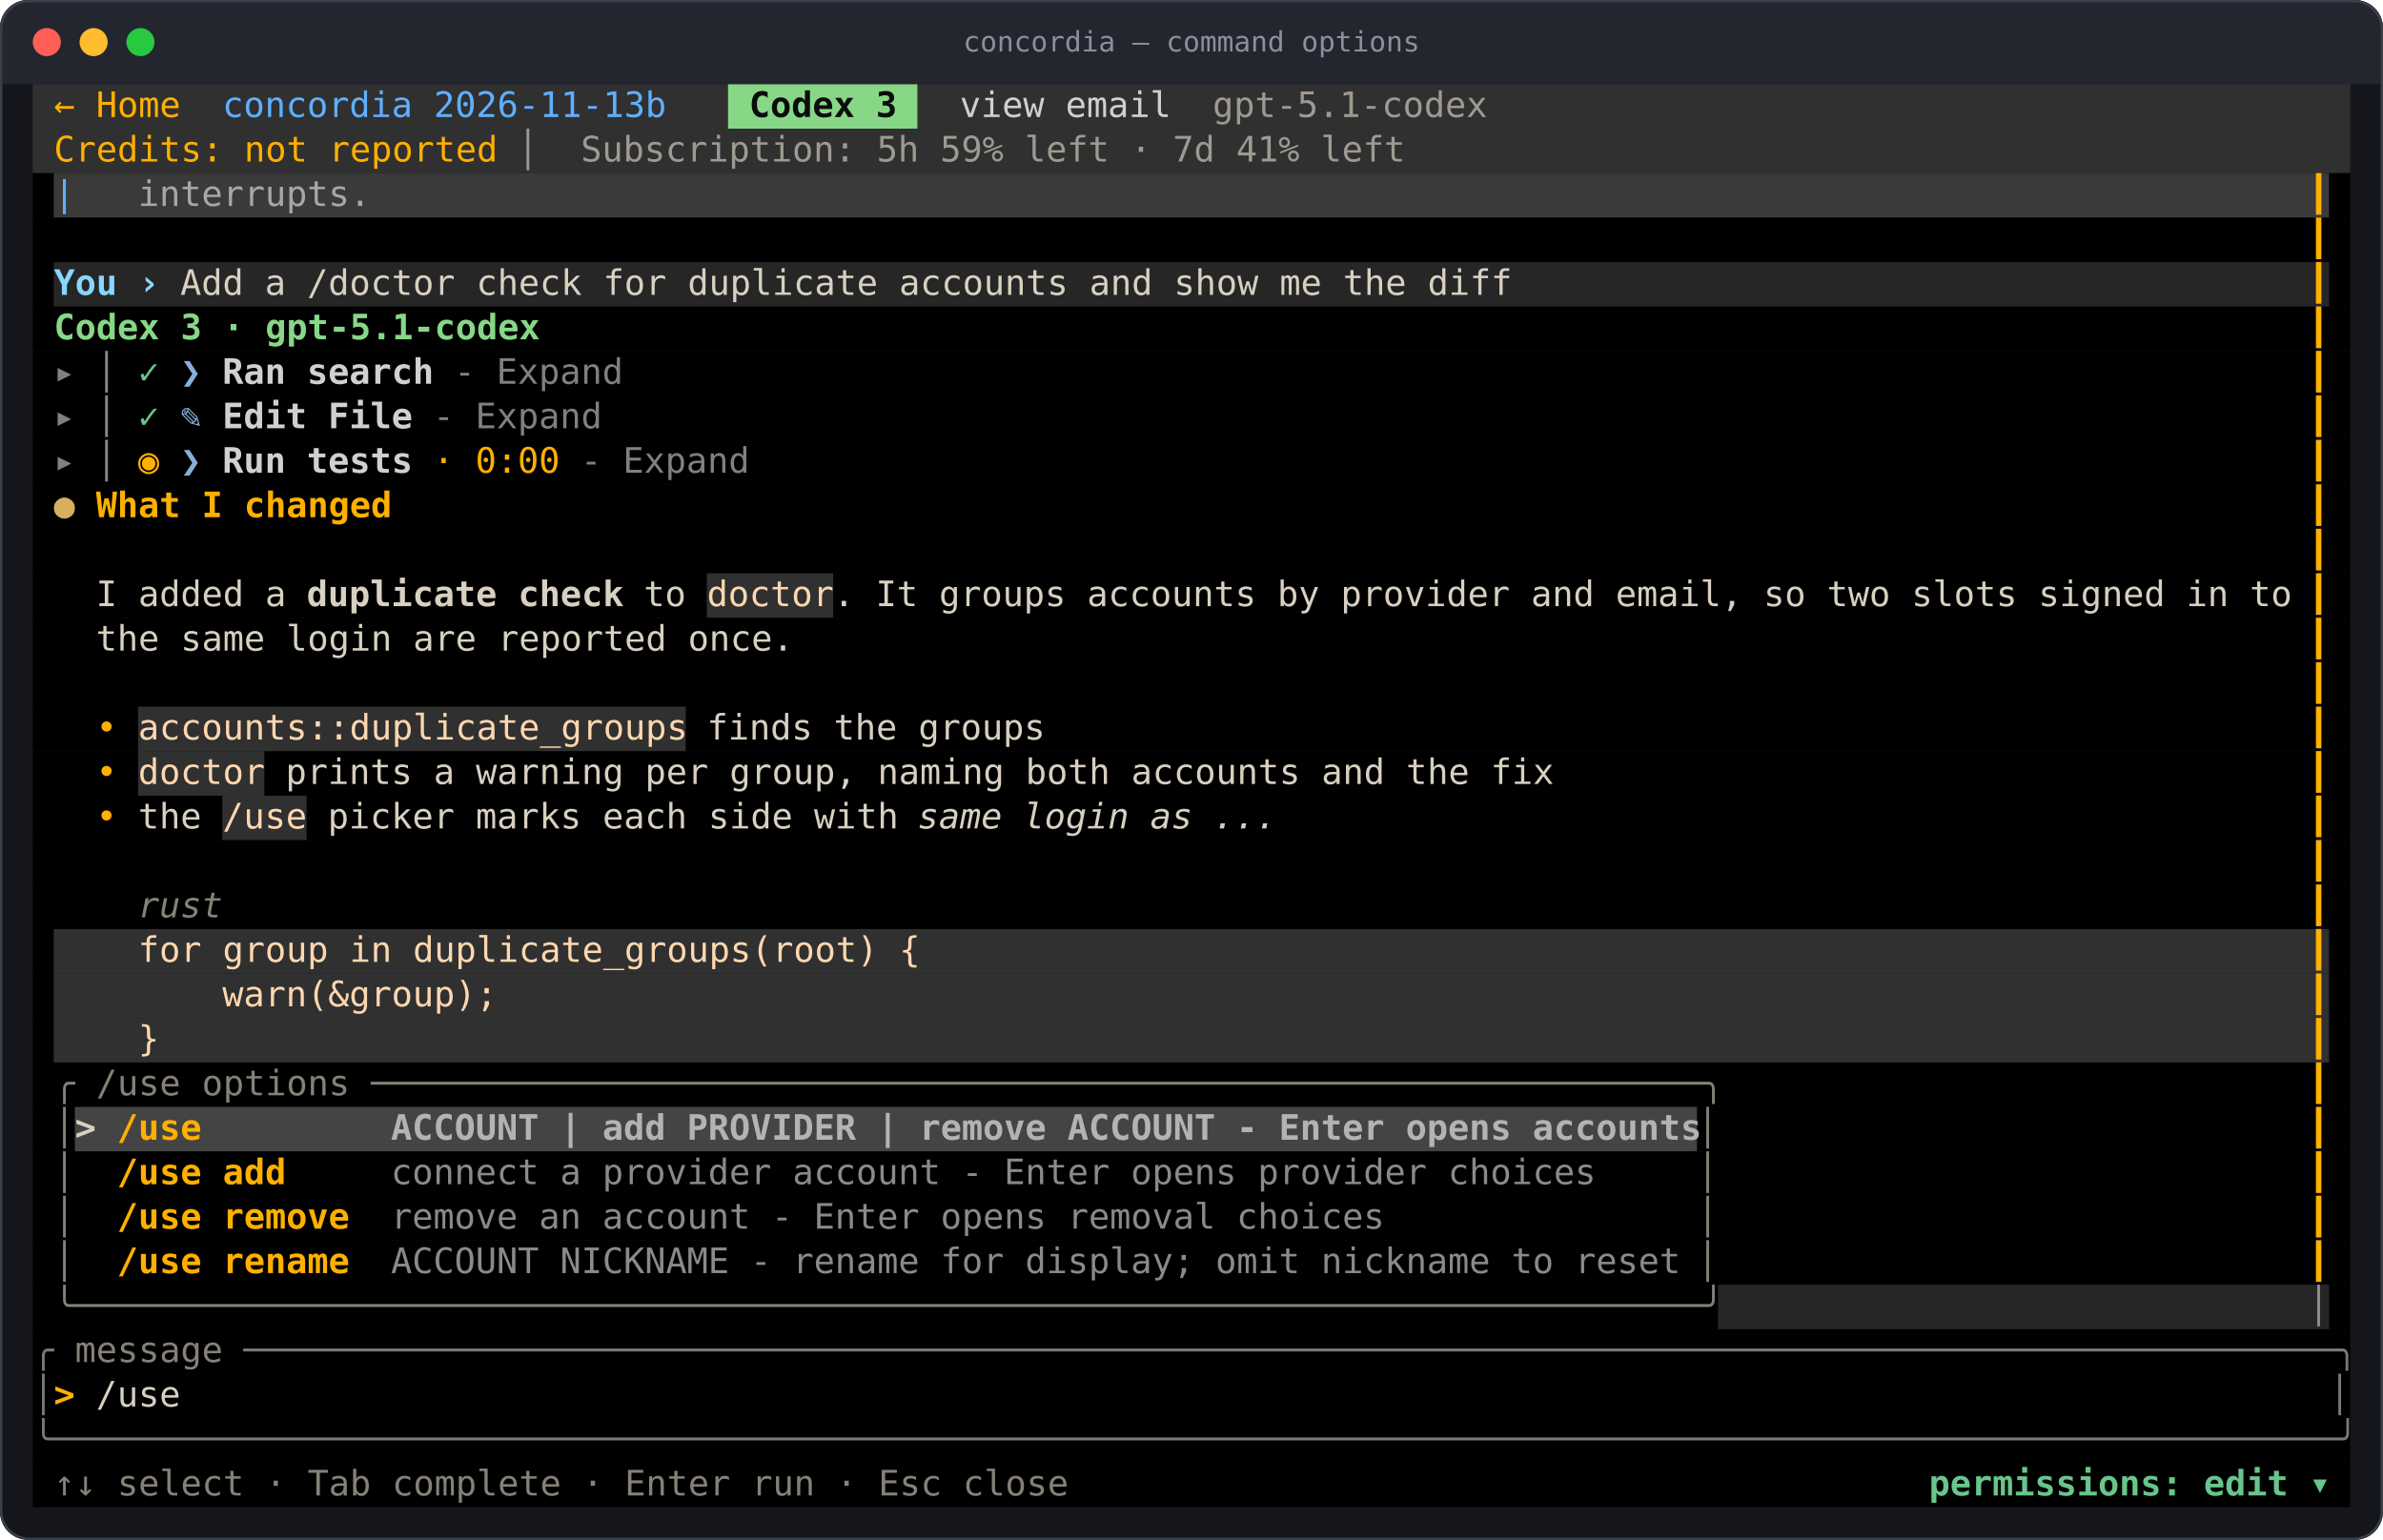
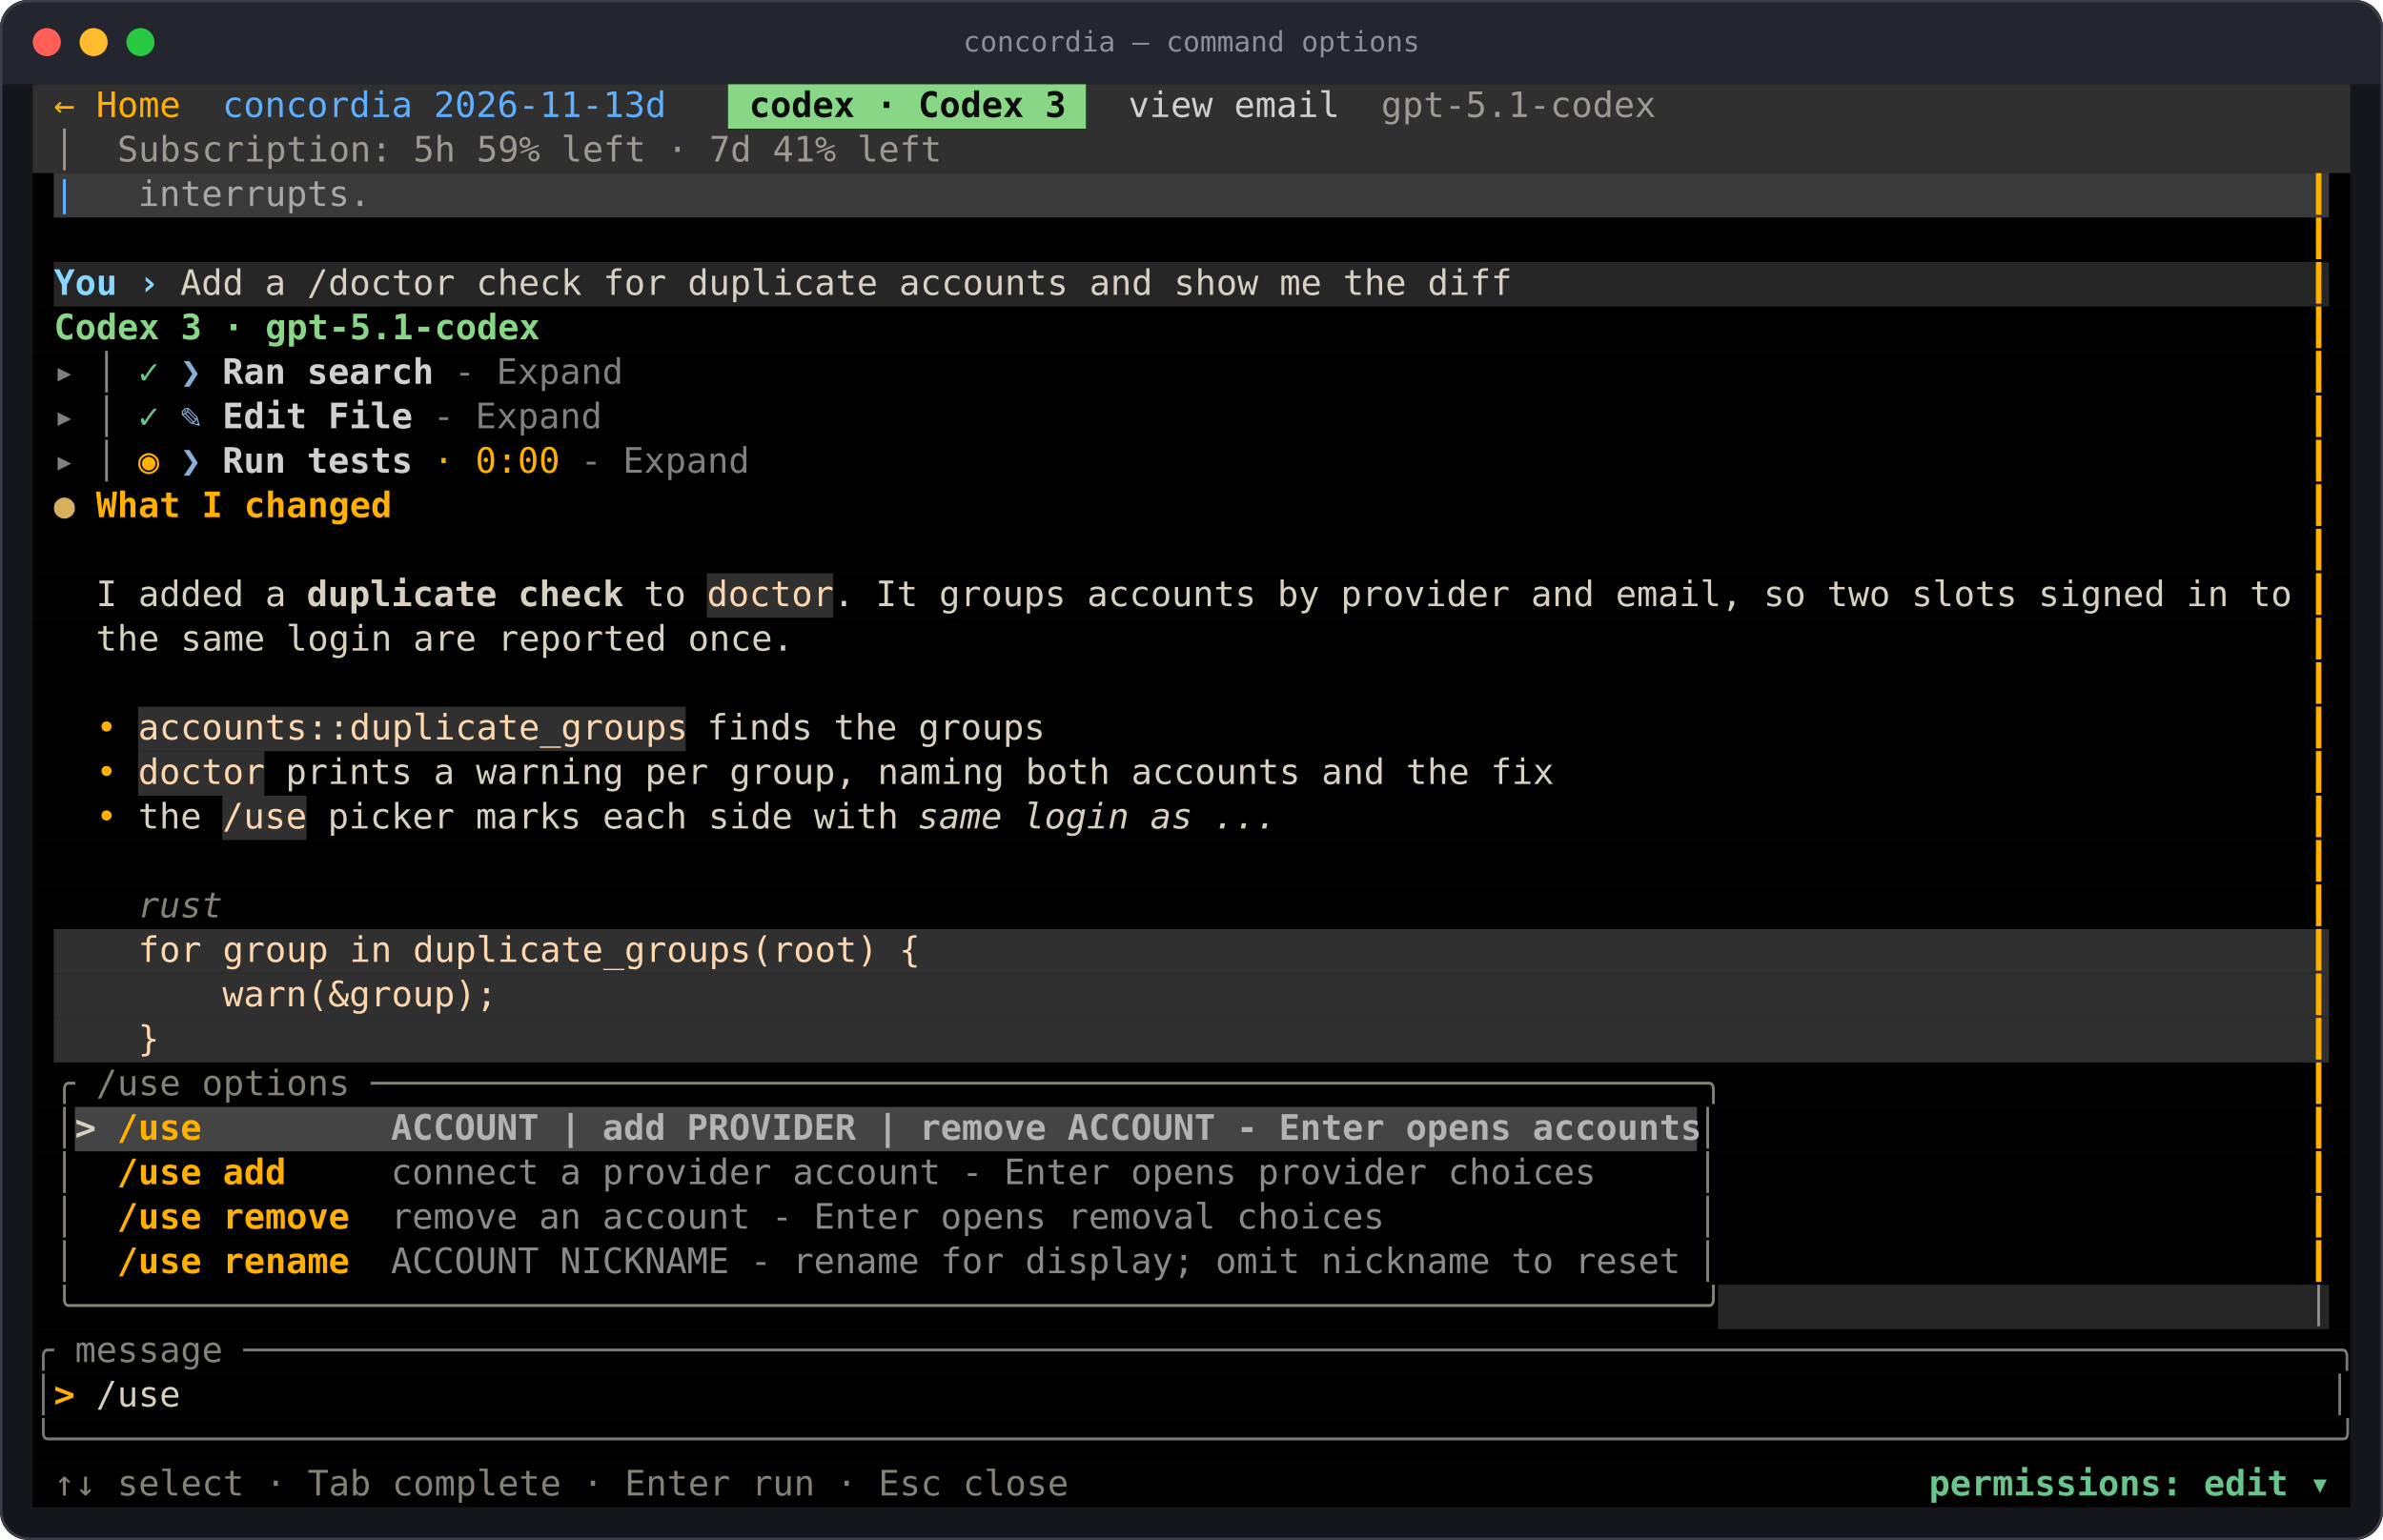
<svg xmlns="http://www.w3.org/2000/svg" width="1018" height="658" viewBox="0 0 1018 658" role="img" aria-label="concordia — command options">
  <defs>
    <clipPath id="win">
      <rect width="1018" height="658" rx="12" />
    </clipPath>
  </defs>
  <g clip-path="url(#win)">
    <rect width="1018" height="658" fill="#14161b" />
    <rect width="1018" height="36" fill="#23262e" />
    <circle cx="20" cy="18" r="6" fill="#ff5f57" />
    <circle cx="40" cy="18" r="6" fill="#febc2e" />
    <circle cx="60" cy="18" r="6" fill="#28c840" />
    <text x="509" y="22" font-family="Cascadia Mono, Consolas, monospace" font-size="12" fill="#8b909c" text-anchor="middle">concordia — command options</text>
    <rect x="14" y="36" width="297" height="19" fill="#303030" />
-     <rect x="311" y="36" width="81" height="19" fill="#87d787" />
-     <rect x="392" y="36" width="612" height="19" fill="#303030" />
+     <rect x="311" y="36" width="153" height="19" fill="#87d787" />
+     <rect x="464" y="36" width="540" height="19" fill="#303030" />
    <rect x="14" y="55" width="990" height="19" fill="#303030" />
    <rect x="14" y="74" width="9" height="19" fill="#000000" />
    <rect x="23" y="74" width="972" height="19" fill="#3a3a3a" />
    <rect x="995" y="74" width="9" height="19" fill="#000000" />
    <rect x="14" y="93" width="990" height="19" fill="#000000" />
    <rect x="14" y="112" width="9" height="19" fill="#000000" />
    <rect x="23" y="112" width="972" height="19" fill="#262626" />
    <rect x="995" y="112" width="9" height="19" fill="#000000" />
    <rect x="14" y="131" width="990" height="19" fill="#000000" />
    <rect x="14" y="150" width="990" height="19" fill="#000000" />
    <rect x="14" y="169" width="990" height="19" fill="#000000" />
    <rect x="14" y="188" width="990" height="19" fill="#000000" />
    <rect x="14" y="207" width="990" height="19" fill="#000000" />
    <rect x="14" y="226" width="990" height="19" fill="#000000" />
    <rect x="14" y="245" width="288" height="19" fill="#000000" />
    <rect x="302" y="245" width="54" height="19" fill="#303030" />
    <rect x="356" y="245" width="648" height="19" fill="#000000" />
    <rect x="14" y="264" width="990" height="19" fill="#000000" />
    <rect x="14" y="283" width="990" height="19" fill="#000000" />
    <rect x="14" y="302" width="45" height="19" fill="#000000" />
    <rect x="59" y="302" width="234" height="19" fill="#303030" />
    <rect x="293" y="302" width="711" height="19" fill="#000000" />
    <rect x="14" y="321" width="45" height="19" fill="#000000" />
    <rect x="59" y="321" width="54" height="19" fill="#303030" />
    <rect x="113" y="321" width="891" height="19" fill="#000000" />
    <rect x="14" y="340" width="81" height="19" fill="#000000" />
    <rect x="95" y="340" width="36" height="19" fill="#303030" />
    <rect x="131" y="340" width="873" height="19" fill="#000000" />
    <rect x="14" y="359" width="990" height="19" fill="#000000" />
    <rect x="14" y="378" width="990" height="19" fill="#000000" />
    <rect x="14" y="397" width="9" height="19" fill="#000000" />
    <rect x="23" y="397" width="972" height="19" fill="#303030" />
    <rect x="995" y="397" width="9" height="19" fill="#000000" />
    <rect x="14" y="416" width="9" height="19" fill="#000000" />
    <rect x="23" y="416" width="972" height="19" fill="#303030" />
    <rect x="995" y="416" width="9" height="19" fill="#000000" />
    <rect x="14" y="435" width="9" height="19" fill="#000000" />
    <rect x="23" y="435" width="972" height="19" fill="#303030" />
    <rect x="995" y="435" width="9" height="19" fill="#000000" />
    <rect x="14" y="454" width="990" height="19" fill="#000000" />
    <rect x="14" y="473" width="18" height="19" fill="#000000" />
    <rect x="32" y="473" width="693" height="19" fill="#444444" />
    <rect x="725" y="473" width="279" height="19" fill="#000000" />
    <rect x="14" y="492" width="990" height="19" fill="#000000" />
    <rect x="14" y="511" width="990" height="19" fill="#000000" />
    <rect x="14" y="530" width="990" height="19" fill="#000000" />
    <rect x="14" y="549" width="720" height="19" fill="#000000" />
    <rect x="734" y="549" width="261" height="19" fill="#262626" />
    <rect x="995" y="549" width="9" height="19" fill="#000000" />
    <rect x="14" y="568" width="990" height="19" fill="#000000" />
    <rect x="14" y="587" width="990" height="19" fill="#000000" />
    <rect x="14" y="606" width="990" height="19" fill="#000000" />
    <rect x="14" y="625" width="990" height="19" fill="#000000" />
    <g font-family="Cascadia Mono, Consolas, monospace" font-size="15" xml:space="preserve">
      <text x="23" y="50" textLength="54" lengthAdjust="spacingAndGlyphs" fill="#ffb000">← Home</text>
-       <text x="95" y="50" textLength="189" lengthAdjust="spacingAndGlyphs" fill="#5fafff">concordia 2026-11-13b</text>
-       <text x="320" y="50" textLength="63" lengthAdjust="spacingAndGlyphs" fill="#0c0c0c" font-weight="700">Codex 3</text>
-       <text x="410" y="50" textLength="90" lengthAdjust="spacingAndGlyphs" fill="#d0d0d0">view email</text>
-       <text x="518" y="50" textLength="117" lengthAdjust="spacingAndGlyphs" fill="#9e9a92">gpt-5.1-codex</text>
-       <text x="23" y="69" textLength="189" lengthAdjust="spacingAndGlyphs" fill="#ffb000">Credits: not reported</text>
-       <text x="221" y="69" textLength="378" lengthAdjust="spacingAndGlyphs" fill="#9e9a92">│  Subscription: 5h 59% left · 7d 41% left</text>
+       <text x="95" y="50" textLength="189" lengthAdjust="spacingAndGlyphs" fill="#5fafff">concordia 2026-11-13d</text>
+       <text x="320" y="50" textLength="135" lengthAdjust="spacingAndGlyphs" fill="#0c0c0c" font-weight="700">codex · Codex 3</text>
+       <text x="482" y="50" textLength="90" lengthAdjust="spacingAndGlyphs" fill="#d0d0d0">view email</text>
+       <text x="590" y="50" textLength="117" lengthAdjust="spacingAndGlyphs" fill="#9e9a92">gpt-5.1-codex</text>
+       <text x="23" y="69" textLength="378" lengthAdjust="spacingAndGlyphs" fill="#9e9a92">│  Subscription: 5h 59% left · 7d 41% left</text>
      <text x="23" y="88" textLength="9" lengthAdjust="spacingAndGlyphs" fill="#5fafff">|</text>
      <text x="59" y="88" textLength="99" lengthAdjust="spacingAndGlyphs" fill="#a7a7a7">interrupts.</text>
      <text x="986" y="88" textLength="9" lengthAdjust="spacingAndGlyphs" fill="#ffb000">┃</text>
      <text x="986" y="107" textLength="9" lengthAdjust="spacingAndGlyphs" fill="#ffb000">┃</text>
      <text x="23" y="126" textLength="45" lengthAdjust="spacingAndGlyphs" fill="#87d7ff" font-weight="700">You ›</text>
      <text x="77" y="126" textLength="567" lengthAdjust="spacingAndGlyphs" fill="#d8d0c0">Add a /doctor check for duplicate accounts and show me the diff</text>
      <text x="986" y="126" textLength="9" lengthAdjust="spacingAndGlyphs" fill="#ffb000">┃</text>
      <text x="23" y="145" textLength="207" lengthAdjust="spacingAndGlyphs" fill="#87d787" font-weight="700">Codex 3 · gpt-5.1-codex</text>
      <text x="986" y="145" textLength="9" lengthAdjust="spacingAndGlyphs" fill="#ffb000">┃</text>
      <text x="23" y="164" textLength="9" lengthAdjust="spacingAndGlyphs" fill="#808080">▸</text>
      <text x="41" y="164" textLength="9" lengthAdjust="spacingAndGlyphs" fill="#8a8a8a">│</text>
      <text x="59" y="164" textLength="9" lengthAdjust="spacingAndGlyphs" fill="#68c58b">✓</text>
      <text x="77" y="164" textLength="9" lengthAdjust="spacingAndGlyphs" fill="#87afd7">❯</text>
      <text x="95" y="164" textLength="90" lengthAdjust="spacingAndGlyphs" fill="#d0d0d0" font-weight="700">Ran search</text>
      <text x="194" y="164" textLength="72" lengthAdjust="spacingAndGlyphs" fill="#808080">- Expand</text>
      <text x="986" y="164" textLength="9" lengthAdjust="spacingAndGlyphs" fill="#ffb000">┃</text>
      <text x="23" y="183" textLength="9" lengthAdjust="spacingAndGlyphs" fill="#808080">▸</text>
      <text x="41" y="183" textLength="9" lengthAdjust="spacingAndGlyphs" fill="#8a8a8a">│</text>
      <text x="59" y="183" textLength="9" lengthAdjust="spacingAndGlyphs" fill="#68c58b">✓</text>
      <text x="77" y="183" textLength="9" lengthAdjust="spacingAndGlyphs" fill="#87afd7">✎</text>
      <text x="95" y="183" textLength="81" lengthAdjust="spacingAndGlyphs" fill="#d0d0d0" font-weight="700">Edit File</text>
      <text x="185" y="183" textLength="72" lengthAdjust="spacingAndGlyphs" fill="#808080">- Expand</text>
      <text x="986" y="183" textLength="9" lengthAdjust="spacingAndGlyphs" fill="#ffb000">┃</text>
      <text x="23" y="202" textLength="9" lengthAdjust="spacingAndGlyphs" fill="#808080">▸</text>
      <text x="41" y="202" textLength="9" lengthAdjust="spacingAndGlyphs" fill="#8a8a8a">│</text>
      <text x="59" y="202" textLength="9" lengthAdjust="spacingAndGlyphs" fill="#ffb000">◉</text>
      <text x="77" y="202" textLength="9" lengthAdjust="spacingAndGlyphs" fill="#87afd7">❯</text>
      <text x="95" y="202" textLength="81" lengthAdjust="spacingAndGlyphs" fill="#d0d0d0" font-weight="700">Run tests</text>
      <text x="185" y="202" textLength="54" lengthAdjust="spacingAndGlyphs" fill="#ffb000">· 0:00</text>
      <text x="248" y="202" textLength="72" lengthAdjust="spacingAndGlyphs" fill="#808080">- Expand</text>
      <text x="986" y="202" textLength="9" lengthAdjust="spacingAndGlyphs" fill="#ffb000">┃</text>
      <text x="23" y="221" textLength="9" lengthAdjust="spacingAndGlyphs" fill="#d7af5f" font-weight="700">●</text>
      <text x="41" y="221" textLength="126" lengthAdjust="spacingAndGlyphs" fill="#ffb000" font-weight="700">What I changed</text>
      <text x="986" y="221" textLength="9" lengthAdjust="spacingAndGlyphs" fill="#ffb000">┃</text>
      <text x="986" y="240" textLength="9" lengthAdjust="spacingAndGlyphs" fill="#ffb000">┃</text>
      <text x="41" y="259" textLength="81" lengthAdjust="spacingAndGlyphs" fill="#d8d0c0">I added a</text>
      <text x="131" y="259" textLength="135" lengthAdjust="spacingAndGlyphs" fill="#d8d0c0" font-weight="700">duplicate check</text>
      <text x="275" y="259" textLength="18" lengthAdjust="spacingAndGlyphs" fill="#d8d0c0">to</text>
      <text x="302" y="259" textLength="54" lengthAdjust="spacingAndGlyphs" fill="#ffd7af">doctor</text>
      <text x="356" y="259" textLength="621" lengthAdjust="spacingAndGlyphs" fill="#d8d0c0">. It groups accounts by provider and email, so two slots signed in to</text>
      <text x="986" y="259" textLength="9" lengthAdjust="spacingAndGlyphs" fill="#ffb000">┃</text>
      <text x="41" y="278" textLength="297" lengthAdjust="spacingAndGlyphs" fill="#d8d0c0">the same login are reported once.</text>
      <text x="986" y="278" textLength="9" lengthAdjust="spacingAndGlyphs" fill="#ffb000">┃</text>
      <text x="986" y="297" textLength="9" lengthAdjust="spacingAndGlyphs" fill="#ffb000">┃</text>
      <text x="41" y="316" textLength="9" lengthAdjust="spacingAndGlyphs" fill="#ffb000">•</text>
      <text x="59" y="316" textLength="234" lengthAdjust="spacingAndGlyphs" fill="#ffd7af">accounts::duplicate_groups</text>
      <text x="302" y="316" textLength="144" lengthAdjust="spacingAndGlyphs" fill="#d8d0c0">finds the groups</text>
      <text x="986" y="316" textLength="9" lengthAdjust="spacingAndGlyphs" fill="#ffb000">┃</text>
      <text x="41" y="335" textLength="9" lengthAdjust="spacingAndGlyphs" fill="#ffb000">•</text>
      <text x="59" y="335" textLength="54" lengthAdjust="spacingAndGlyphs" fill="#ffd7af">doctor</text>
      <text x="122" y="335" textLength="540" lengthAdjust="spacingAndGlyphs" fill="#d8d0c0">prints a warning per group, naming both accounts and the fix</text>
      <text x="986" y="335" textLength="9" lengthAdjust="spacingAndGlyphs" fill="#ffb000">┃</text>
      <text x="41" y="354" textLength="9" lengthAdjust="spacingAndGlyphs" fill="#ffb000">•</text>
      <text x="59" y="354" textLength="27" lengthAdjust="spacingAndGlyphs" fill="#d8d0c0">the</text>
      <text x="95" y="354" textLength="36" lengthAdjust="spacingAndGlyphs" fill="#ffd7af">/use</text>
      <text x="140" y="354" textLength="243" lengthAdjust="spacingAndGlyphs" fill="#d8d0c0">picker marks each side with</text>
      <text x="392" y="354" textLength="153" lengthAdjust="spacingAndGlyphs" fill="#d8d0c0" font-style="italic">same login as ...</text>
      <text x="986" y="354" textLength="9" lengthAdjust="spacingAndGlyphs" fill="#ffb000">┃</text>
      <text x="986" y="373" textLength="9" lengthAdjust="spacingAndGlyphs" fill="#ffb000">┃</text>
      <text x="59" y="392" textLength="36" lengthAdjust="spacingAndGlyphs" fill="#868177" font-style="italic">rust</text>
      <text x="986" y="392" textLength="9" lengthAdjust="spacingAndGlyphs" fill="#ffb000">┃</text>
      <text x="59" y="411" textLength="333" lengthAdjust="spacingAndGlyphs" fill="#ffd7af">for group in duplicate_groups(root) {</text>
      <text x="986" y="411" textLength="9" lengthAdjust="spacingAndGlyphs" fill="#ffb000">┃</text>
      <text x="95" y="430" textLength="117" lengthAdjust="spacingAndGlyphs" fill="#ffd7af">warn(&amp;group);</text>
      <text x="986" y="430" textLength="9" lengthAdjust="spacingAndGlyphs" fill="#ffb000">┃</text>
      <text x="59" y="449" textLength="9" lengthAdjust="spacingAndGlyphs" fill="#ffd7af">}</text>
      <text x="986" y="449" textLength="9" lengthAdjust="spacingAndGlyphs" fill="#ffb000">┃</text>
      <text x="23" y="468" textLength="711" lengthAdjust="spacingAndGlyphs" fill="#868177">╭ /use options ───────────────────────────────────────────────────────────────╮</text>
      <text x="986" y="468" textLength="9" lengthAdjust="spacingAndGlyphs" fill="#ffb000">┃</text>
      <text x="23" y="487" textLength="9" lengthAdjust="spacingAndGlyphs" fill="#868177">│</text>
      <text x="32" y="487" textLength="9" lengthAdjust="spacingAndGlyphs" fill="#d8d0c0" font-weight="700">&gt;</text>
      <text x="50" y="487" textLength="36" lengthAdjust="spacingAndGlyphs" fill="#ffb000" font-weight="700">/use</text>
      <text x="167" y="487" textLength="558" lengthAdjust="spacingAndGlyphs" fill="#b3b3b3" font-weight="700">ACCOUNT | add PROVIDER | remove ACCOUNT - Enter opens accounts</text>
      <text x="725" y="487" textLength="9" lengthAdjust="spacingAndGlyphs" fill="#868177">│</text>
      <text x="986" y="487" textLength="9" lengthAdjust="spacingAndGlyphs" fill="#ffb000">┃</text>
      <text x="23" y="506" textLength="9" lengthAdjust="spacingAndGlyphs" fill="#868177">│</text>
      <text x="50" y="506" textLength="72" lengthAdjust="spacingAndGlyphs" fill="#ffb000" font-weight="700">/use add</text>
      <text x="167" y="506" textLength="513" lengthAdjust="spacingAndGlyphs" fill="#8a8a8a">connect a provider account - Enter opens provider choices</text>
      <text x="725" y="506" textLength="9" lengthAdjust="spacingAndGlyphs" fill="#868177">│</text>
      <text x="986" y="506" textLength="9" lengthAdjust="spacingAndGlyphs" fill="#ffb000">┃</text>
      <text x="23" y="525" textLength="9" lengthAdjust="spacingAndGlyphs" fill="#868177">│</text>
      <text x="50" y="525" textLength="99" lengthAdjust="spacingAndGlyphs" fill="#ffb000" font-weight="700">/use remove</text>
      <text x="167" y="525" textLength="423" lengthAdjust="spacingAndGlyphs" fill="#8a8a8a">remove an account - Enter opens removal choices</text>
      <text x="725" y="525" textLength="9" lengthAdjust="spacingAndGlyphs" fill="#868177">│</text>
      <text x="986" y="525" textLength="9" lengthAdjust="spacingAndGlyphs" fill="#ffb000">┃</text>
      <text x="23" y="544" textLength="9" lengthAdjust="spacingAndGlyphs" fill="#868177">│</text>
      <text x="50" y="544" textLength="99" lengthAdjust="spacingAndGlyphs" fill="#ffb000" font-weight="700">/use rename</text>
      <text x="167" y="544" textLength="549" lengthAdjust="spacingAndGlyphs" fill="#8a8a8a">ACCOUNT NICKNAME - rename for display; omit nickname to reset</text>
      <text x="725" y="544" textLength="9" lengthAdjust="spacingAndGlyphs" fill="#868177">│</text>
      <text x="986" y="544" textLength="9" lengthAdjust="spacingAndGlyphs" fill="#ffb000">┃</text>
      <text x="23" y="563" textLength="711" lengthAdjust="spacingAndGlyphs" fill="#868177">╰─────────────────────────────────────────────────────────────────────────────╯</text>
      <text x="986" y="563" textLength="9" lengthAdjust="spacingAndGlyphs" fill="#8f8f8f">│</text>
      <text x="14" y="582" textLength="9" lengthAdjust="spacingAndGlyphs" fill="#797979">╭</text>
      <text x="32" y="582" textLength="63" lengthAdjust="spacingAndGlyphs" fill="#868177">message</text>
      <text x="104" y="582" textLength="900" lengthAdjust="spacingAndGlyphs" fill="#797979">───────────────────────────────────────────────────────────────────────────────────────────────────╮</text>
      <text x="14" y="601" textLength="9" lengthAdjust="spacingAndGlyphs" fill="#797979">│</text>
      <text x="23" y="601" textLength="9" lengthAdjust="spacingAndGlyphs" fill="#ffb000" font-weight="700">&gt;</text>
      <text x="41" y="601" textLength="36" lengthAdjust="spacingAndGlyphs" fill="#d8d0c0">/use</text>
      <text x="995" y="601" textLength="9" lengthAdjust="spacingAndGlyphs" fill="#797979">│</text>
      <text x="14" y="620" textLength="990" lengthAdjust="spacingAndGlyphs" fill="#797979">╰────────────────────────────────────────────────────────────────────────────────────────────────────────────╯</text>
      <text x="23" y="639" textLength="432" lengthAdjust="spacingAndGlyphs" fill="#868177">↑↓ select · Tab complete · Enter run · Esc close</text>
      <text x="824" y="639" textLength="171" lengthAdjust="spacingAndGlyphs" fill="#68c58b" font-weight="700">permissions: edit ▾</text>
    </g>
  </g>
  <rect x="0.5" y="0.5" width="1017" height="657" rx="12" fill="none" stroke="#3a3f4b" />
</svg>
